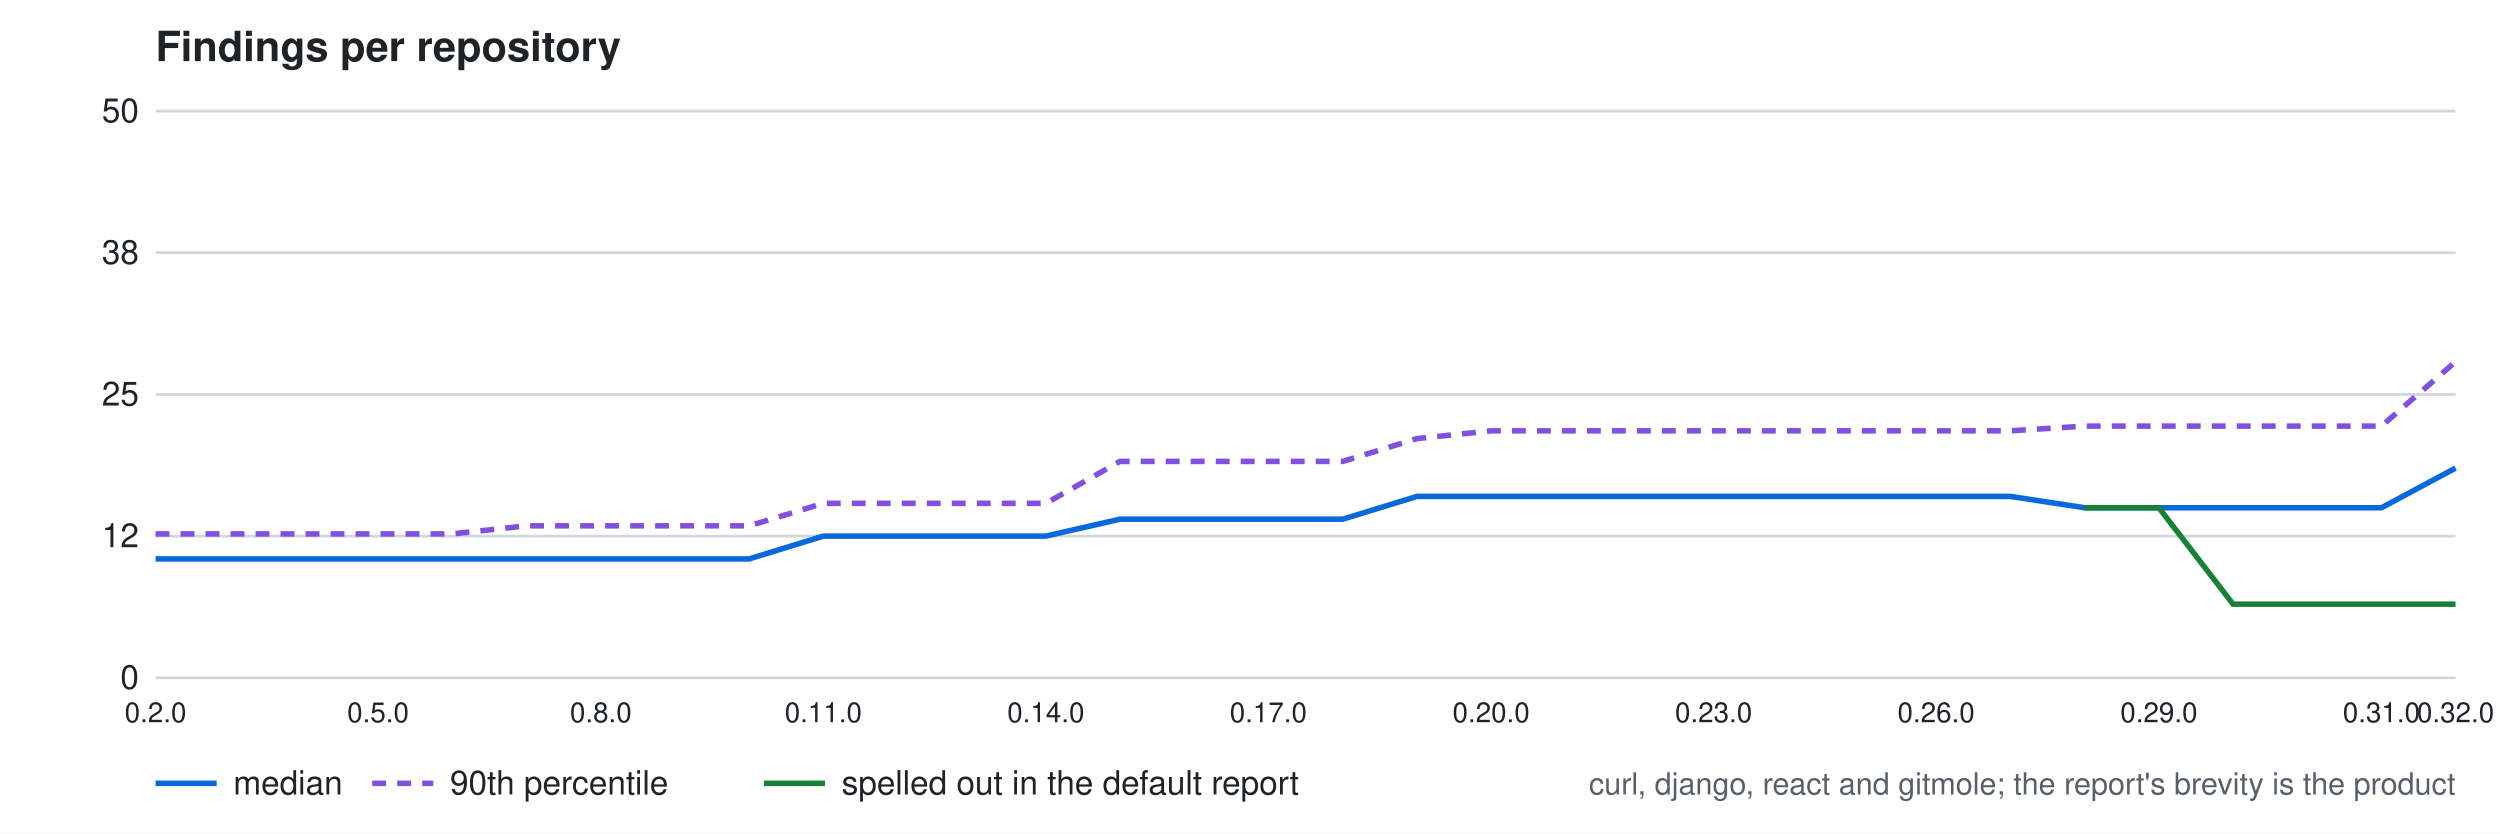
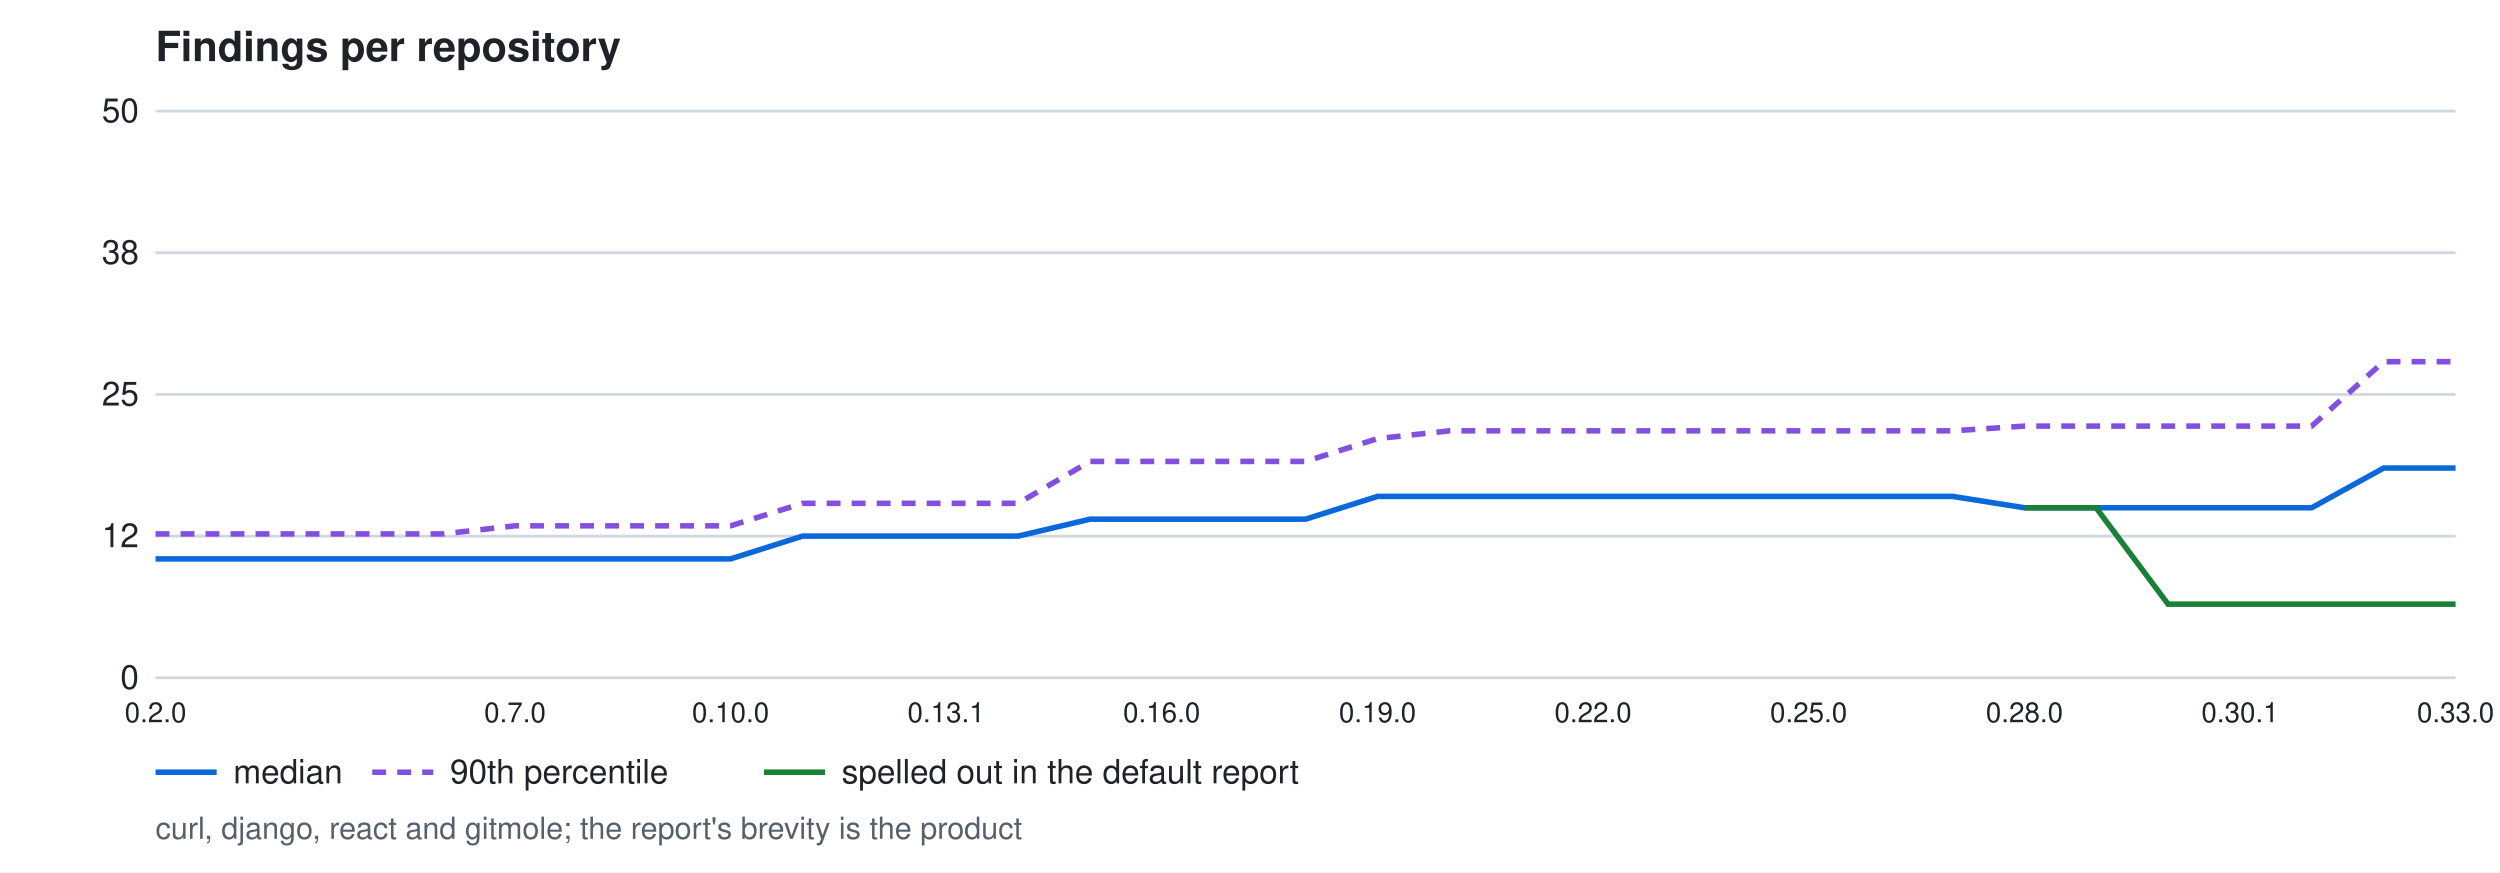
- <svg xmlns="http://www.w3.org/2000/svg" width="900" height="300" viewBox="0 0 900 300" font-family="-apple-system,Segoe UI,Helvetica,Arial,sans-serif" font-size="12">
-   <rect width="900" height="300" fill="#ffffff" />
+ <svg xmlns="http://www.w3.org/2000/svg" width="900" height="314" viewBox="0 0 900 314" font-family="-apple-system,Segoe UI,Helvetica,Arial,sans-serif" font-size="12">
+   <rect width="900" height="314" fill="#ffffff" />
  <text x="56" y="22" font-size="15" font-weight="600" fill="#1f2328">Findings per repository</text>
  <line x1="56" y1="244.0" x2="884" y2="244.0" stroke="#d0d7de" stroke-width="1" />
  <text x="50" y="248.0" text-anchor="end" fill="#1f2328">0</text>
  <line x1="56" y1="193.0" x2="884" y2="193.0" stroke="#d0d7de" stroke-width="1" />
  <text x="50" y="197.0" text-anchor="end" fill="#1f2328">12</text>
  <line x1="56" y1="142.0" x2="884" y2="142.0" stroke="#d0d7de" stroke-width="1" />
  <text x="50" y="146.0" text-anchor="end" fill="#1f2328">25</text>
  <line x1="56" y1="91.0" x2="884" y2="91.0" stroke="#d0d7de" stroke-width="1" />
  <text x="50" y="95.0" text-anchor="end" fill="#1f2328">38</text>
  <line x1="56" y1="40.0" x2="884" y2="40.0" stroke="#d0d7de" stroke-width="1" />
  <text x="50" y="44.0" text-anchor="end" fill="#1f2328">50</text>
  <text x="56.0" y="260" text-anchor="middle" fill="#1f2328" font-size="10">0.2.0</text>
-   <text x="136.1" y="260" text-anchor="middle" fill="#1f2328" font-size="10">0.5.0</text>
-   <text x="216.3" y="260" text-anchor="middle" fill="#1f2328" font-size="10">0.8.0</text>
-   <text x="296.4" y="260" text-anchor="middle" fill="#1f2328" font-size="10">0.11.0</text>
-   <text x="376.5" y="260" text-anchor="middle" fill="#1f2328" font-size="10">0.14.0</text>
-   <text x="456.6" y="260" text-anchor="middle" fill="#1f2328" font-size="10">0.17.0</text>
-   <text x="536.8" y="260" text-anchor="middle" fill="#1f2328" font-size="10">0.20.0</text>
-   <text x="616.9" y="260" text-anchor="middle" fill="#1f2328" font-size="10">0.23.0</text>
-   <text x="697.0" y="260" text-anchor="middle" fill="#1f2328" font-size="10">0.26.0</text>
-   <text x="777.2" y="260" text-anchor="middle" fill="#1f2328" font-size="10">0.29.0</text>
-   <text x="857.3" y="260" text-anchor="middle" fill="#1f2328" font-size="10">0.31.0</text>
-   <text x="884.0" y="260" text-anchor="middle" fill="#1f2328" font-size="10">0.32.0</text>
-   <polyline points="56.0,201.2 82.7,201.2 109.4,201.2 136.1,201.2 162.8,201.2 189.5,201.2 216.3,201.2 243.0,201.2 269.7,201.2 296.4,193.0 323.1,193.0 349.8,193.0 376.5,193.0 403.2,186.9 429.9,186.9 456.6,186.9 483.4,186.9 510.1,178.7 536.8,178.7 563.5,178.7 590.2,178.7 616.9,178.7 643.6,178.7 670.3,178.7 697.0,178.7 723.7,178.7 750.5,182.8 777.2,182.8 803.9,182.8 830.6,182.8 857.3,182.8 884.0,168.5" fill="none" stroke="#0969da" stroke-width="2" />
-   <polyline points="56.0,192.2 82.7,192.2 109.4,192.2 136.1,192.2 162.8,192.2 189.5,189.3 216.3,189.3 243.0,189.3 269.7,189.3 296.4,181.2 323.1,181.2 349.8,181.2 376.5,181.2 403.2,166.1 429.9,166.1 456.6,166.1 483.4,166.1 510.1,157.9 536.8,155.1 563.5,155.1 590.2,155.1 616.9,155.1 643.6,155.1 670.3,155.1 697.0,155.1 723.7,155.1 750.5,153.4 777.2,153.4 803.9,153.4 830.6,153.4 857.3,153.4 884.0,130.2" fill="none" stroke="#8250df" stroke-width="2" stroke-dasharray="5 4" />
-   <polyline points="750.5,182.8 777.2,182.8 803.9,217.5 830.6,217.5 857.3,217.5 884.0,217.5" fill="none" stroke="#1a7f37" stroke-width="2" />
-   <line x1="56" y1="282" x2="78" y2="282" stroke="#0969da" stroke-width="2" />
-   <text x="84" y="286" fill="#1f2328">median</text>
-   <line x1="134" y1="282" x2="156" y2="282" stroke="#8250df" stroke-width="2" stroke-dasharray="5 4" />
-   <text x="162" y="286" fill="#1f2328">90th percentile</text>
-   <line x1="275" y1="282" x2="297" y2="282" stroke="#1a7f37" stroke-width="2" />
-   <text x="303" y="286" fill="#1f2328">spelled out in the default report</text>
-   <text x="884" y="286" text-anchor="end" fill="#57606a" font-size="11">curl, django, react and gitmole; the report's brevity is the product</text>
+   <text x="185.4" y="260" text-anchor="middle" fill="#1f2328" font-size="10">0.7.0</text>
+   <text x="263.0" y="260" text-anchor="middle" fill="#1f2328" font-size="10">0.10.0</text>
+   <text x="340.6" y="260" text-anchor="middle" fill="#1f2328" font-size="10">0.13.1</text>
+   <text x="418.2" y="260" text-anchor="middle" fill="#1f2328" font-size="10">0.16.0</text>
+   <text x="495.9" y="260" text-anchor="middle" fill="#1f2328" font-size="10">0.19.0</text>
+   <text x="573.5" y="260" text-anchor="middle" fill="#1f2328" font-size="10">0.22.0</text>
+   <text x="651.1" y="260" text-anchor="middle" fill="#1f2328" font-size="10">0.25.0</text>
+   <text x="728.8" y="260" text-anchor="middle" fill="#1f2328" font-size="10">0.28.0</text>
+   <text x="806.4" y="260" text-anchor="middle" fill="#1f2328" font-size="10">0.30.1</text>
+   <text x="884.0" y="260" text-anchor="middle" fill="#1f2328" font-size="10">0.33.0</text>
+   <polyline points="56.0,201.2 81.9,201.2 107.8,201.2 133.6,201.2 159.5,201.2 185.4,201.2 211.2,201.2 237.1,201.2 263.0,201.2 288.9,193.0 314.8,193.0 340.6,193.0 366.5,193.0 392.4,186.9 418.2,186.9 444.1,186.9 470.0,186.9 495.9,178.7 521.8,178.7 547.6,178.7 573.5,178.7 599.4,178.7 625.2,178.7 651.1,178.7 677.0,178.7 702.9,178.7 728.8,182.8 754.6,182.8 780.5,182.8 806.4,182.8 832.2,182.8 858.1,168.5 884.0,168.5" fill="none" stroke="#0969da" stroke-width="2" />
+   <polyline points="56.0,192.2 81.9,192.2 107.8,192.2 133.6,192.2 159.5,192.2 185.4,189.3 211.2,189.3 237.1,189.3 263.0,189.3 288.9,181.2 314.8,181.2 340.6,181.2 366.5,181.2 392.4,166.1 418.2,166.1 444.1,166.1 470.0,166.1 495.9,157.9 521.8,155.1 547.6,155.1 573.5,155.1 599.4,155.1 625.2,155.1 651.1,155.1 677.0,155.1 702.9,155.1 728.8,153.4 754.6,153.4 780.5,153.4 806.4,153.4 832.2,153.4 858.1,130.2 884.0,130.2" fill="none" stroke="#8250df" stroke-width="2" stroke-dasharray="5 4" />
+   <polyline points="728.8,182.8 754.6,182.8 780.5,217.5 806.4,217.5 832.2,217.5 858.1,217.5 884.0,217.5" fill="none" stroke="#1a7f37" stroke-width="2" />
+   <line x1="56" y1="278" x2="78" y2="278" stroke="#0969da" stroke-width="2" />
+   <text x="84" y="282" fill="#1f2328">median</text>
+   <line x1="134" y1="278" x2="156" y2="278" stroke="#8250df" stroke-width="2" stroke-dasharray="5 4" />
+   <text x="162" y="282" fill="#1f2328">90th percentile</text>
+   <line x1="275" y1="278" x2="297" y2="278" stroke="#1a7f37" stroke-width="2" />
+   <text x="303" y="282" fill="#1f2328">spelled out in the default report</text>
+   <text x="56" y="302" fill="#57606a" font-size="11">curl, django, react and gitmole; the report's brevity is the product</text>
</svg>
